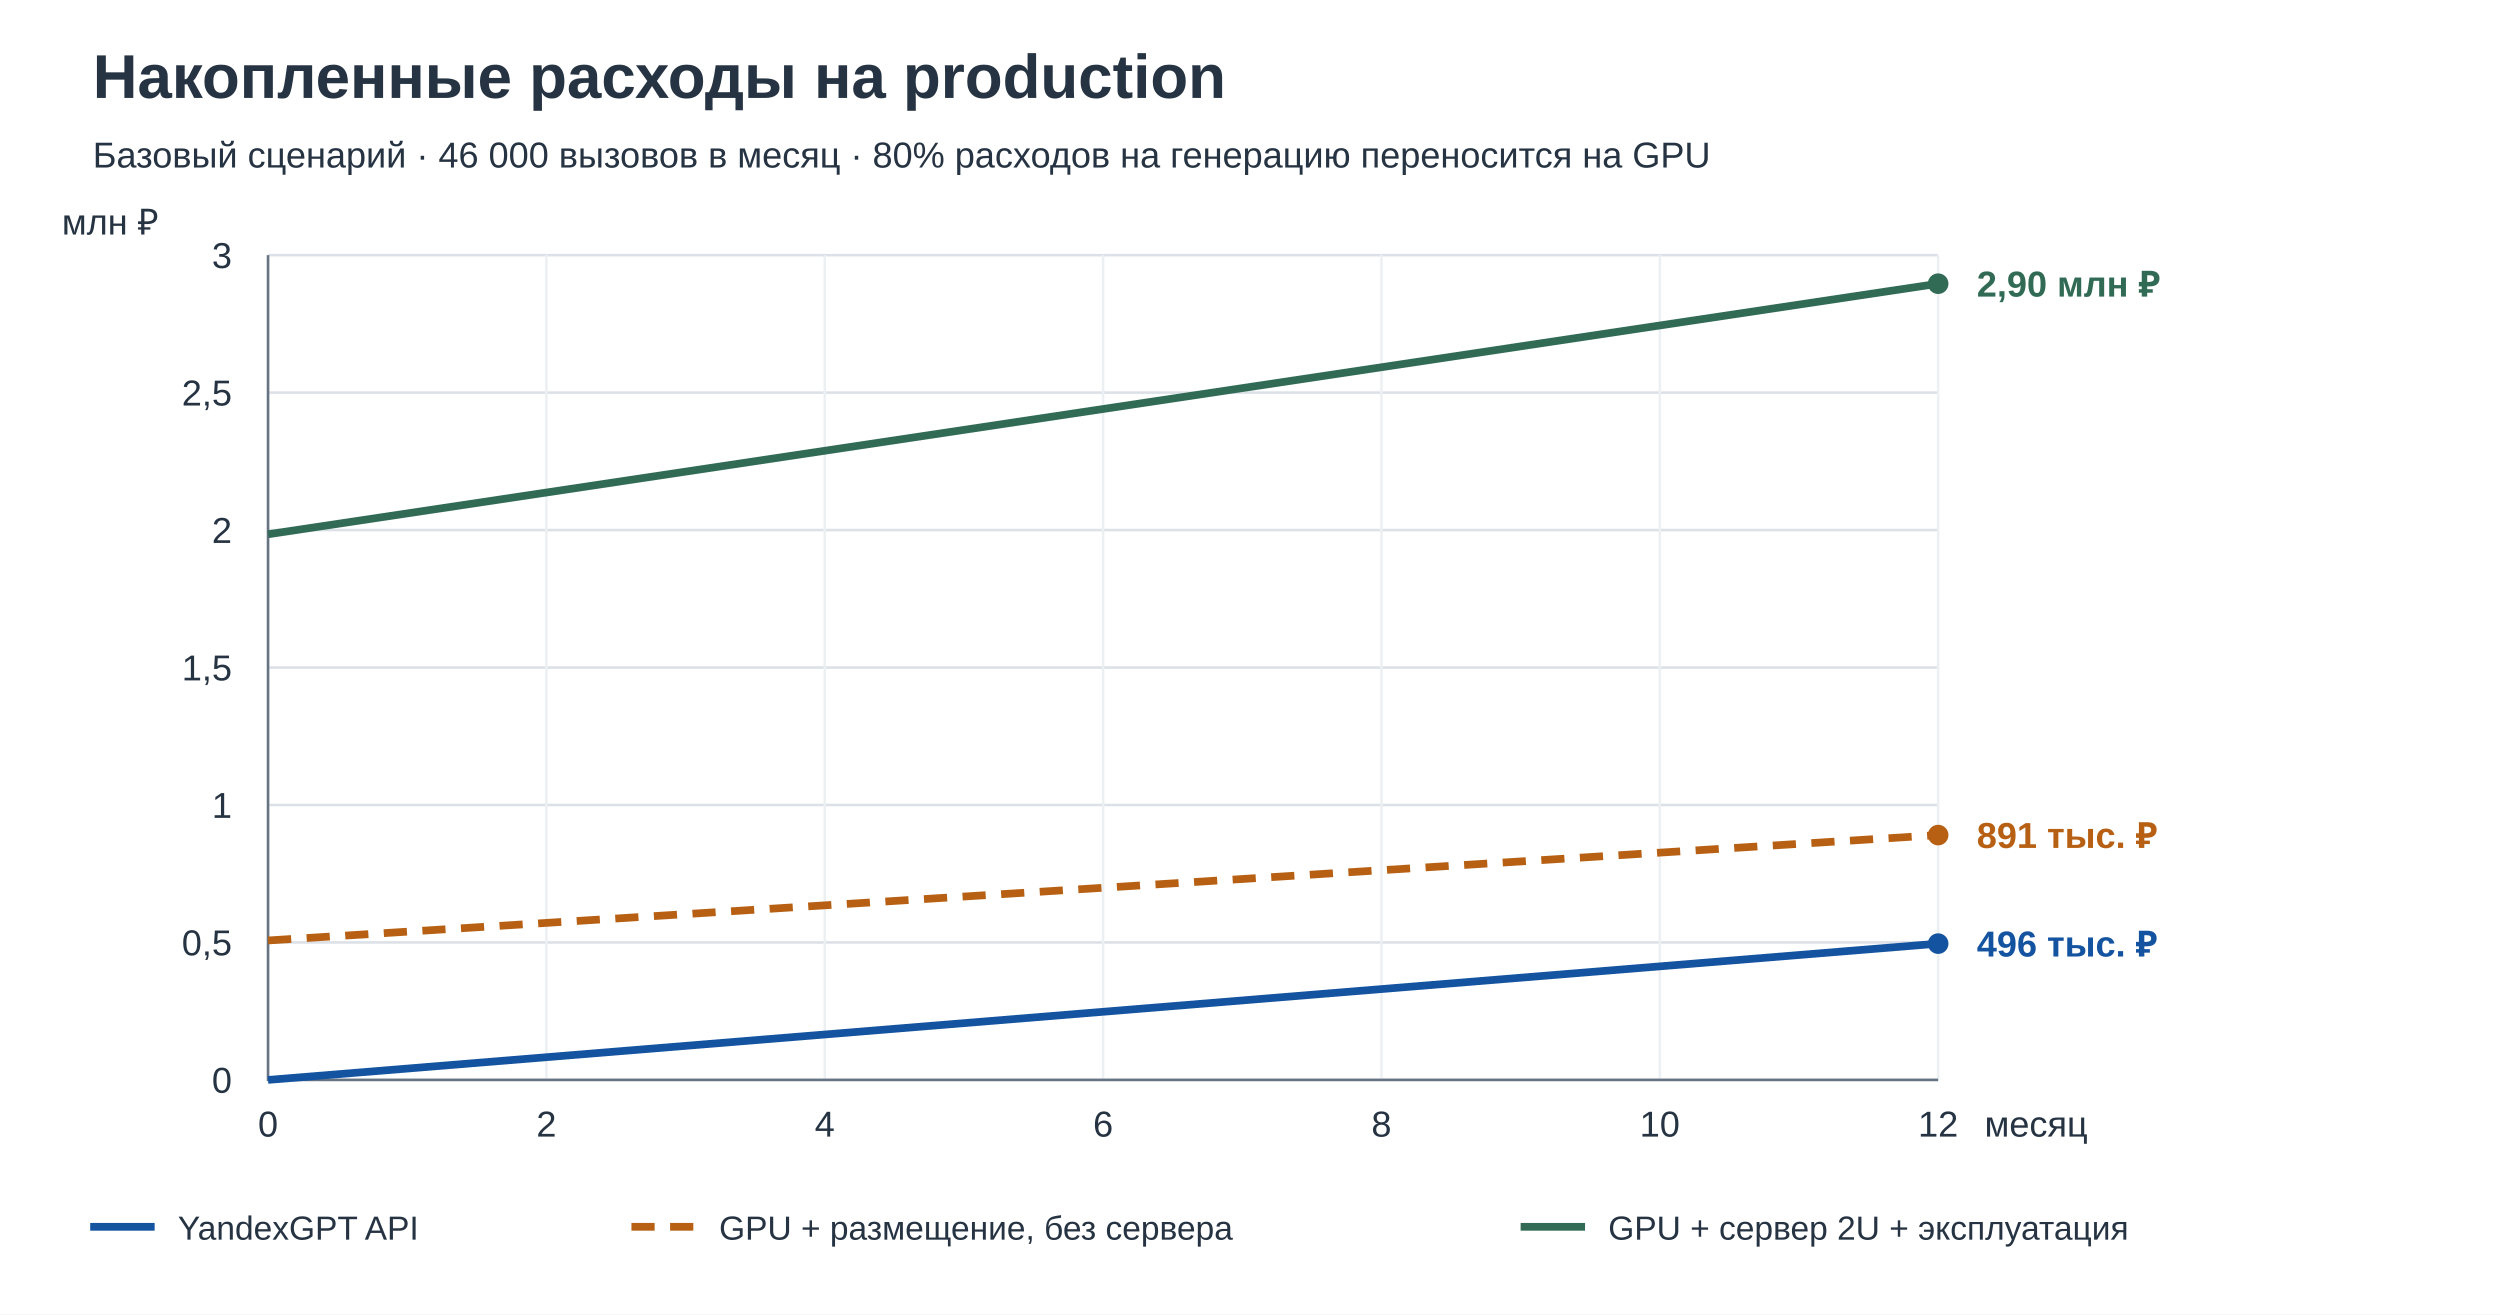
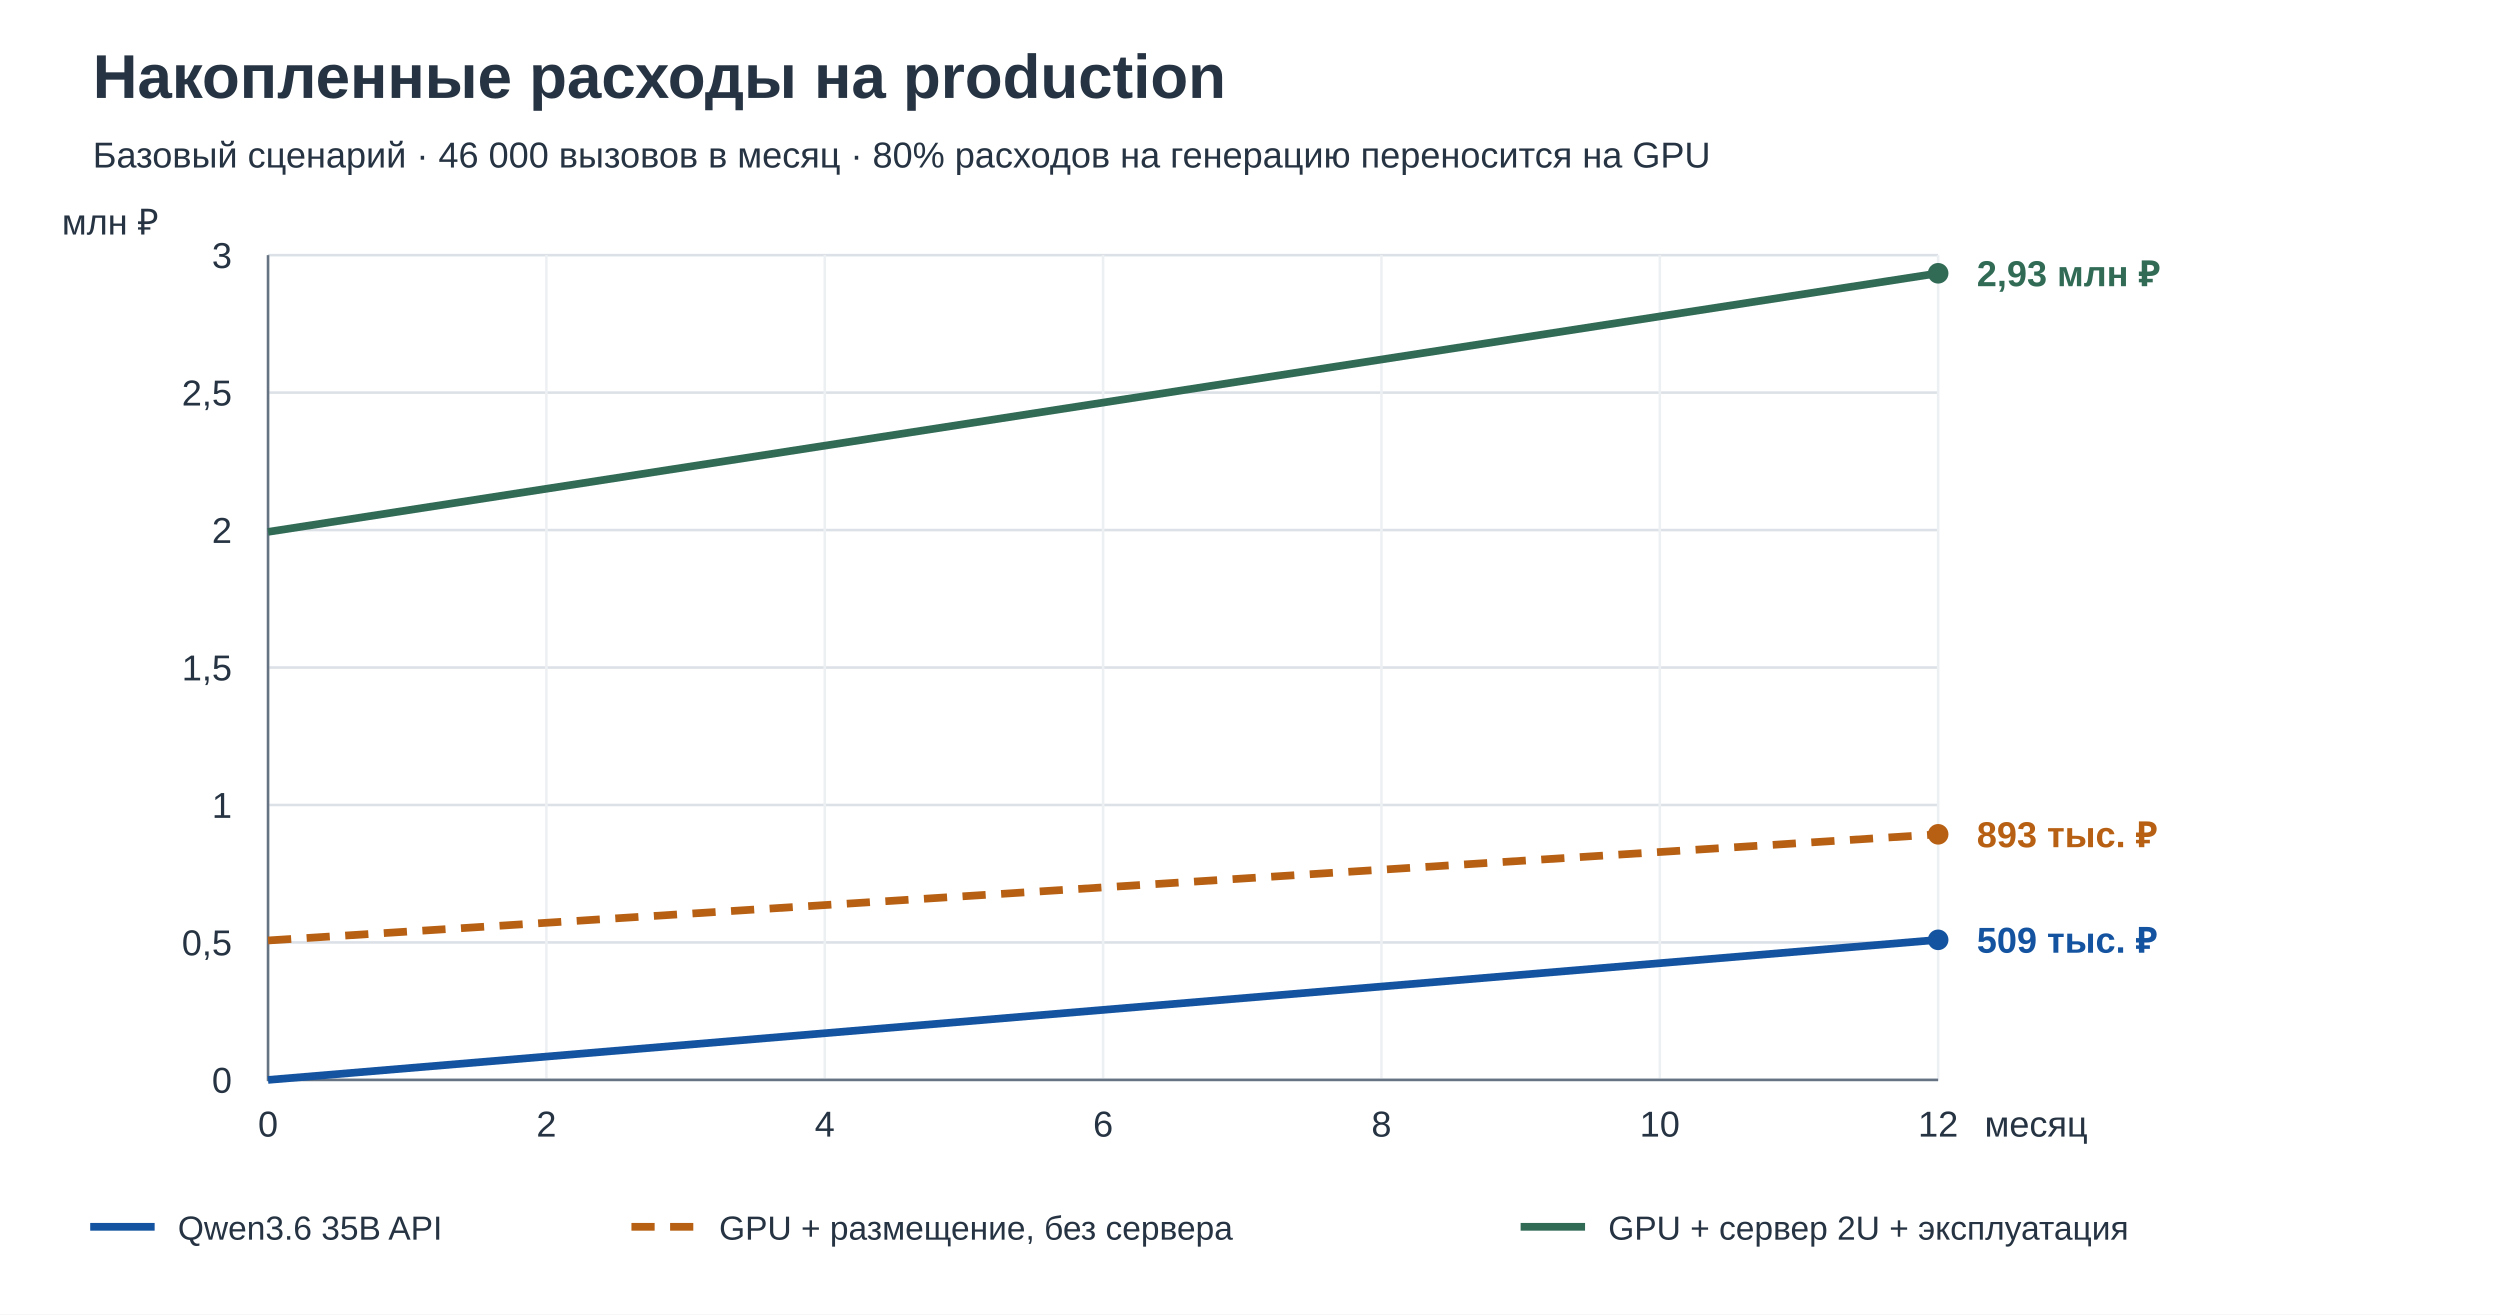
<svg xmlns="http://www.w3.org/2000/svg" width="970" height="510" viewBox="0 0 970 510" role="img" aria-labelledby="title desc">
  <rect width="970" height="510" fill="white" />
  <g font-family="Arial, sans-serif" fill="#263342" font-size="14">
    <text x="36" y="38" font-size="24" font-weight="bold">Накопленные расходы на production</text>
    <text x="36" y="65">Базовый сценарий · 46 000 вызовов в месяц · 80% расходов на генерацию переносится на GPU</text>
    <text x="24" y="91">млн ₽</text>
    <path d="M104 419h648" stroke="#dce1e7" />
    <text x="90" y="424" text-anchor="end">0</text>
    <path d="M104 365.667h648" stroke="#dce1e7" />
    <text x="90" y="370.667" text-anchor="end">0,5</text>
    <path d="M104 312.333h648" stroke="#dce1e7" />
    <text x="90" y="317.333" text-anchor="end">1</text>
    <path d="M104 259h648" stroke="#dce1e7" />
    <text x="90" y="264" text-anchor="end">1,5</text>
    <path d="M104 205.667h648" stroke="#dce1e7" />
    <text x="90" y="210.667" text-anchor="end">2</text>
    <path d="M104 152.333h648" stroke="#dce1e7" />
    <text x="90" y="157.333" text-anchor="end">2,5</text>
    <path d="M104 99h648" stroke="#dce1e7" />
    <text x="90" y="104" text-anchor="end">3</text>
    <path d="M104 99V419" stroke="#edf0f3" />
    <text x="104" y="441" text-anchor="middle">0</text>
    <path d="M212 99V419" stroke="#edf0f3" />
    <text x="212" y="441" text-anchor="middle">2</text>
    <path d="M320 99V419" stroke="#edf0f3" />
    <text x="320" y="441" text-anchor="middle">4</text>
    <path d="M428 99V419" stroke="#edf0f3" />
    <text x="428" y="441" text-anchor="middle">6</text>
    <path d="M536 99V419" stroke="#edf0f3" />
    <text x="536" y="441" text-anchor="middle">8</text>
    <path d="M644 99V419" stroke="#edf0f3" />
    <text x="644" y="441" text-anchor="middle">10</text>
    <path d="M752 99V419" stroke="#edf0f3" />
    <text x="752" y="441" text-anchor="middle">12</text>
    <path d="M104 99V419H752" fill="none" stroke="#667382" />
-     <path d="M104 419L752 366.127" fill="none" stroke="#1453a0" stroke-width="3" />
-     <circle cx="752" cy="366.127" r="4" fill="#1453a0" />
-     <text x="767" y="371.127" fill="#1453a0" font-weight="bold">496 тыс. ₽</text>
+     <path d="M104 419L752 364.655" fill="none" stroke="#1453a0" stroke-width="3" />
+     <circle cx="752" cy="364.655" r="4" fill="#1453a0" />
+     <text x="767" y="369.655" fill="#1453a0" font-weight="bold">509 тыс. ₽</text>
    <path d="M35 476h25" stroke="#1453a0" stroke-width="3" />
-     <text x="69" y="481" font-size="13">YandexGPT API</text>
-     <path d="M104 364.899L752 324.01" fill="none" stroke="#b76013" stroke-width="3" stroke-dasharray="9 6" />
-     <circle cx="752" cy="324.01" r="4" fill="#b76013" />
-     <text x="767" y="329.01" fill="#b76013" font-weight="bold">891 тыс. ₽</text>
+     <text x="69" y="481" font-size="13">Qwen3.6 35B API</text>
+     <path d="M104 364.899L752 323.715" fill="none" stroke="#b76013" stroke-width="3" stroke-dasharray="9 6" />
+     <circle cx="752" cy="323.715" r="4" fill="#b76013" />
+     <text x="767" y="328.715" fill="#b76013" font-weight="bold">893 тыс. ₽</text>
    <path d="M245 476h25" stroke="#b76013" stroke-width="3" stroke-dasharray="9 6" />
    <text x="279" y="481" font-size="13">GPU + размещение, без сервера</text>
-     <path d="M104 207.294L752 110.073" fill="none" stroke="#316b56" stroke-width="3" />
-     <circle cx="752" cy="110.073" r="4" fill="#316b56" />
-     <text x="767" y="115.073" fill="#316b56" font-weight="bold">2,90 млн ₽</text>
+     <path d="M104 206.358L752 106.035" fill="none" stroke="#316b56" stroke-width="3" />
+     <circle cx="752" cy="106.035" r="4" fill="#316b56" />
+     <text x="767" y="111.035" fill="#316b56" font-weight="bold">2,93 млн ₽</text>
    <path d="M590 476h25" stroke="#316b56" stroke-width="3" />
    <text x="624" y="481" font-size="13">GPU + сервер 2U + эксплуатация</text>
    <text x="770" y="441">месяц</text>
  </g>
</svg>
